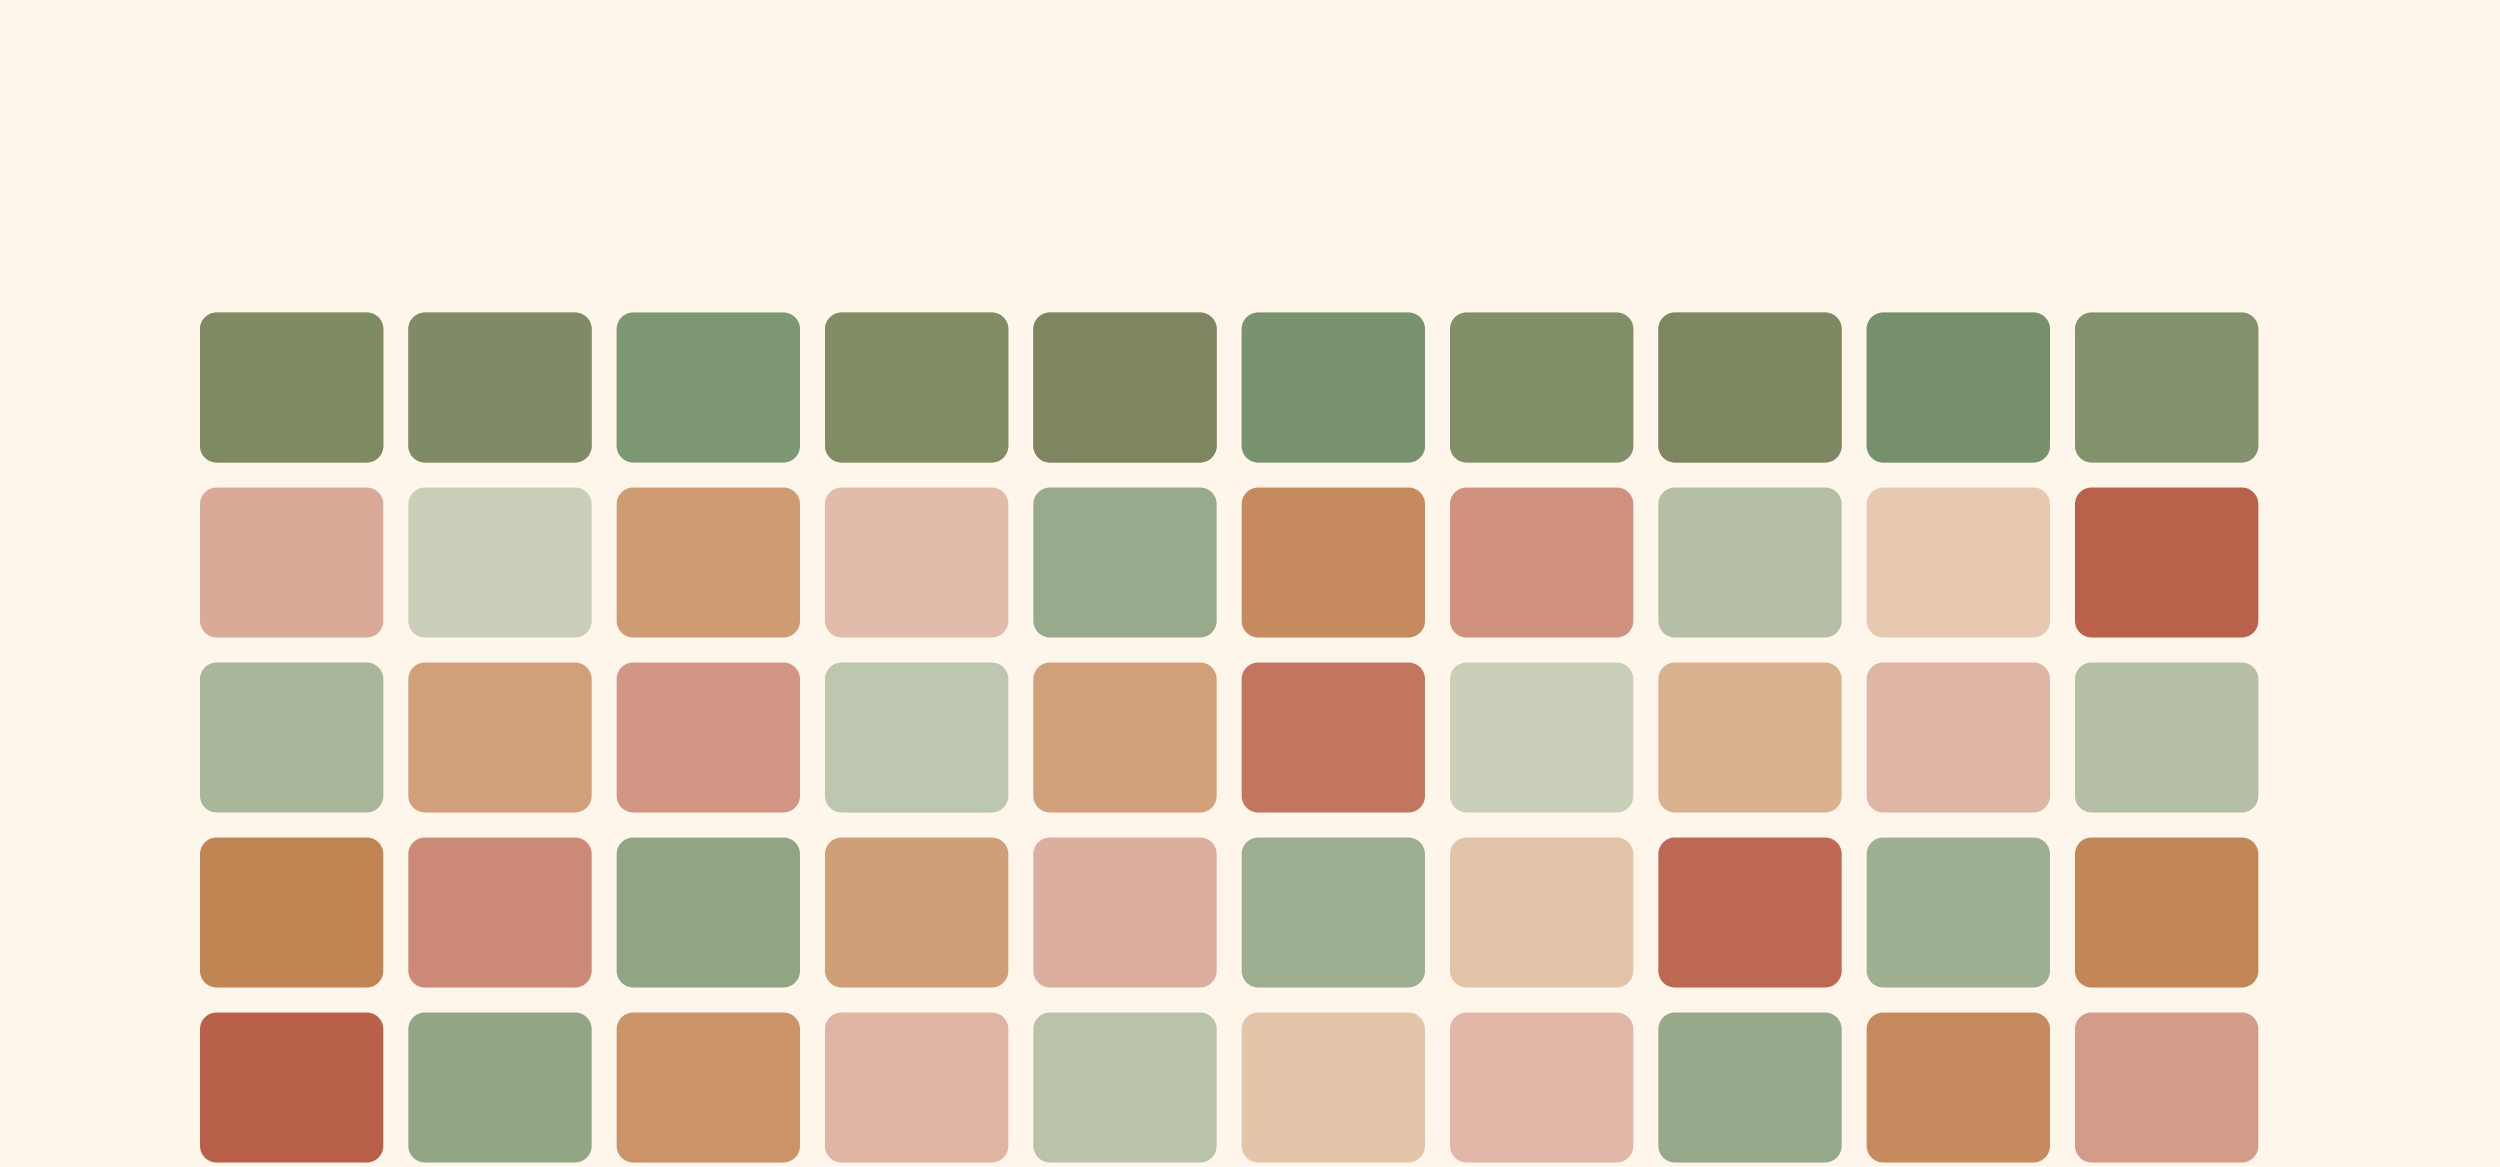
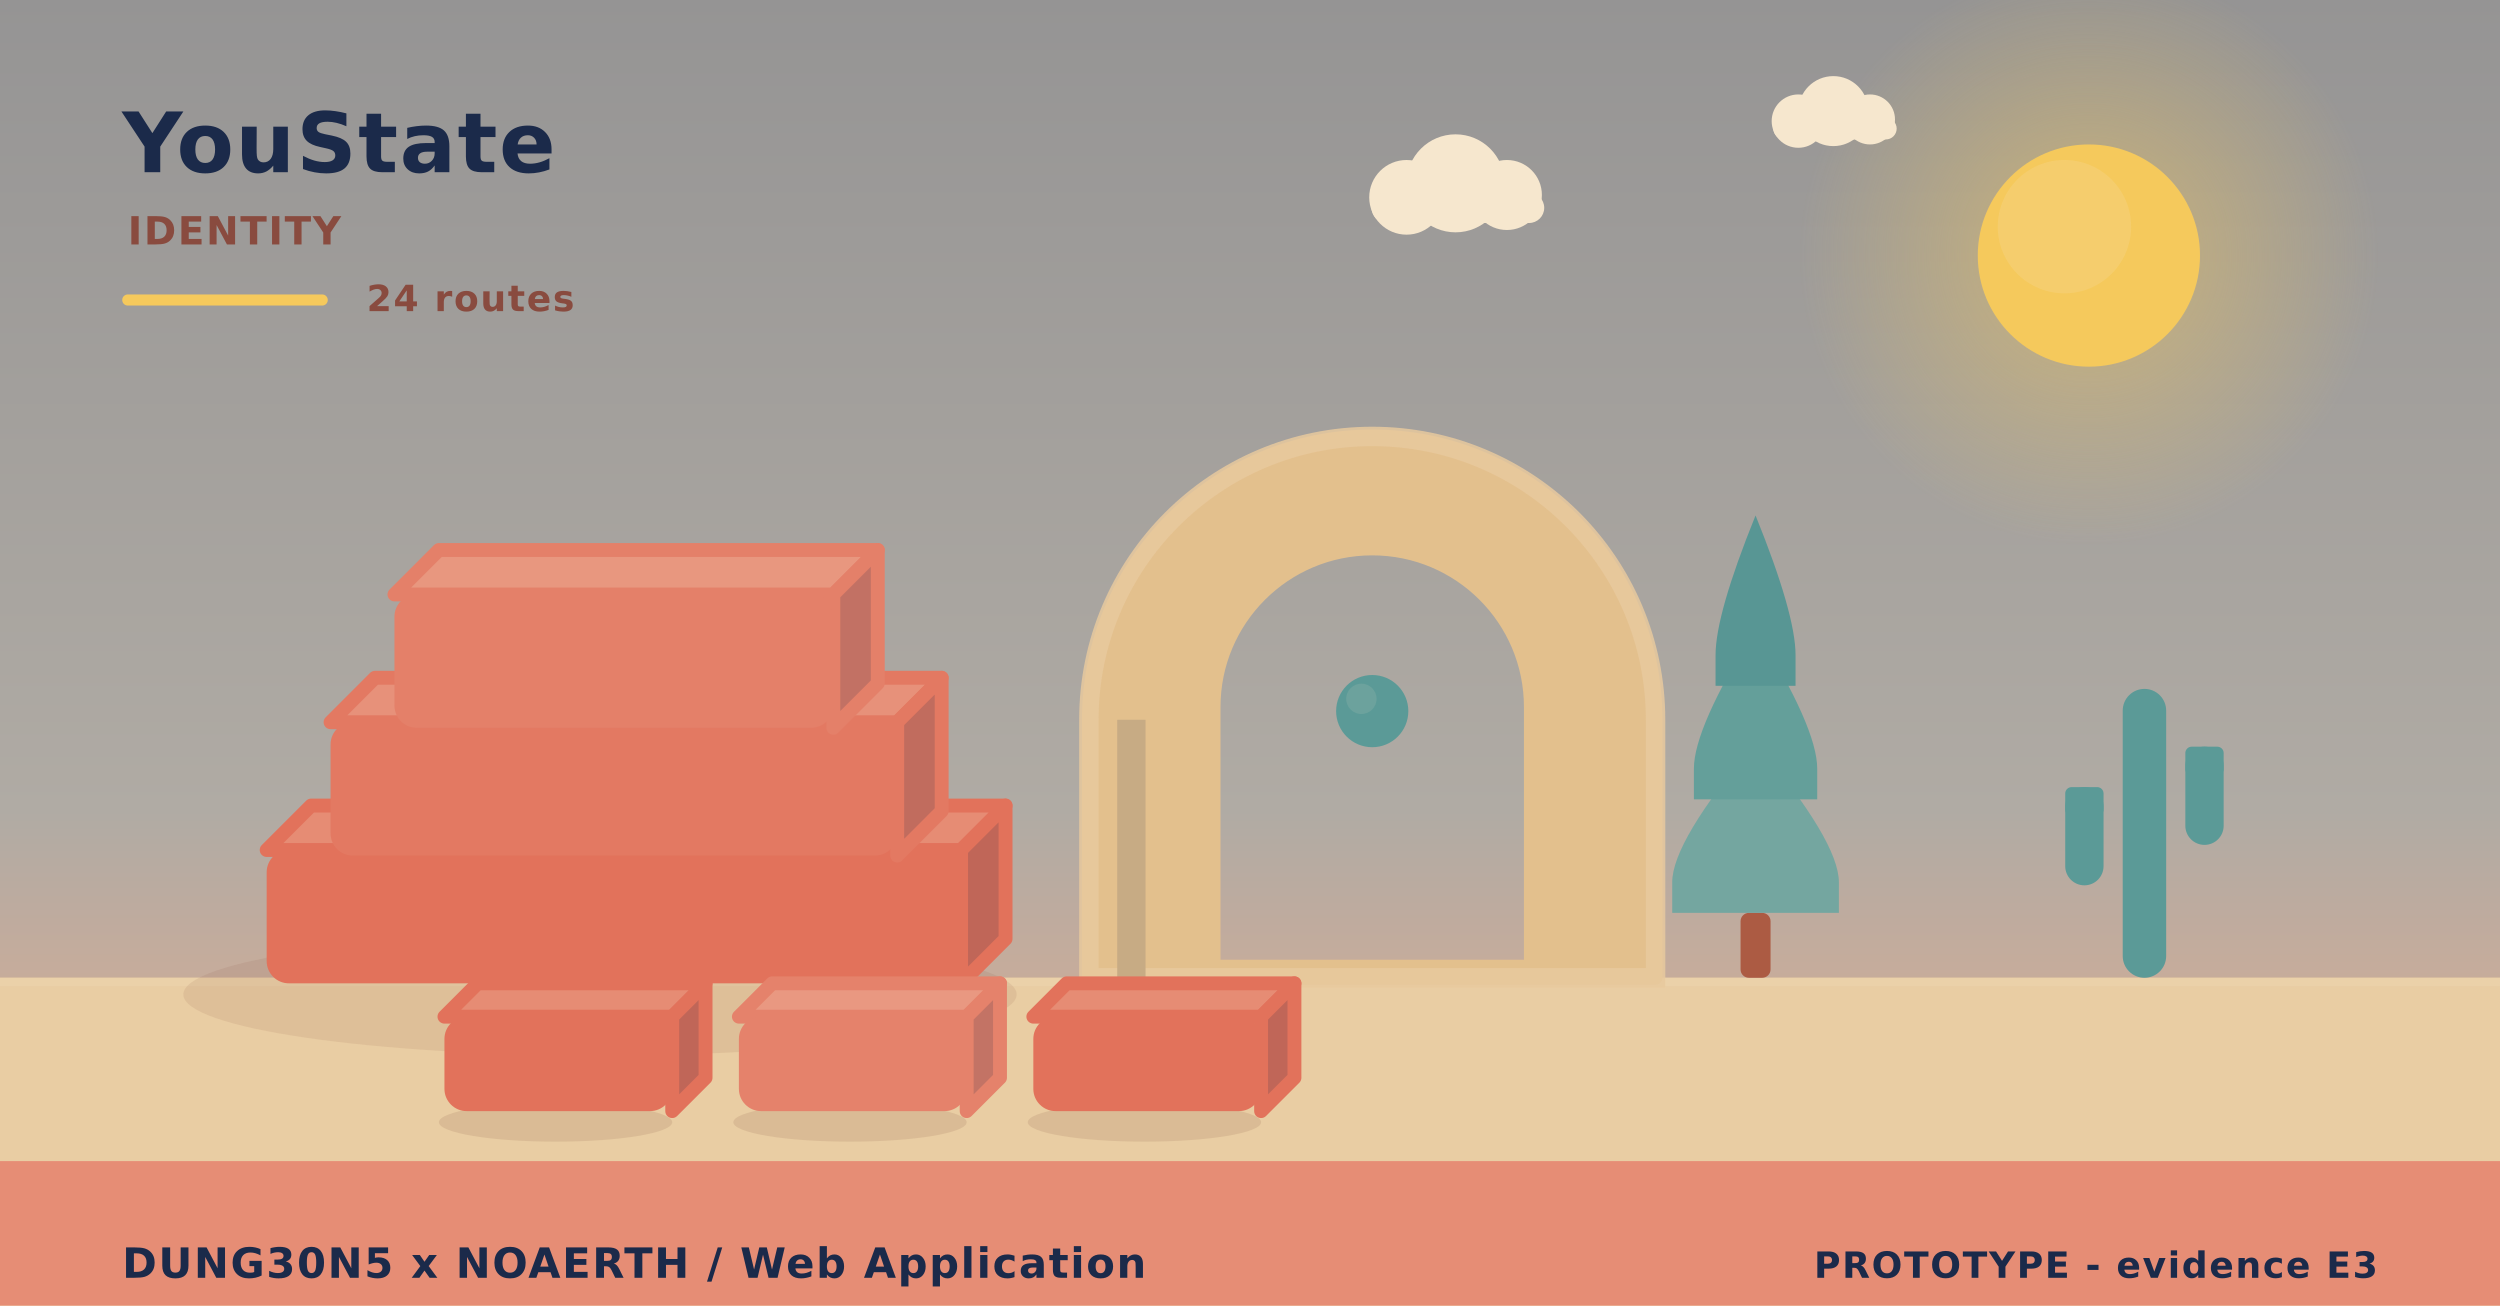
- <svg xmlns="http://www.w3.org/2000/svg" viewBox="0 0 1200 560" width="1200" height="560" role="img" aria-label="YouState hero">
-   <rect width="1200" height="560" fill="#fef6eb" />
-   <defs>
-     <linearGradient id="gh" x1="0" y1="0" x2="1" y2="1">
-       <stop offset="0%" stop-color="#be7e4c" />
-       <stop offset="100%" stop-color="#b4573f" />
-     </linearGradient>
-   </defs>
-   <rect x="96.00" y="150.00" width="88.00" height="72.00" rx="8.00" fill="#be7e4c" opacity="0.87" />
-   <rect x="196.00" y="150.00" width="88.00" height="72.00" rx="8.00" fill="#b4573f" opacity="0.67" />
-   <rect x="296.00" y="150.00" width="88.00" height="72.00" rx="8.00" fill="#6c8a62" opacity="0.40" />
-   <rect x="396.00" y="150.00" width="88.00" height="72.00" rx="8.00" fill="#be7e4c" opacity="0.80" />
-   <rect x="496.00" y="150.00" width="88.00" height="72.00" rx="8.00" fill="#b4573f" opacity="0.81" />
-   <rect x="596.00" y="150.00" width="88.00" height="72.00" rx="8.00" fill="#6c8a62" opacity="0.55" />
-   <rect x="696.00" y="150.00" width="88.00" height="72.00" rx="8.00" fill="#be7e4c" opacity="0.63" />
-   <rect x="796.00" y="150.00" width="88.00" height="72.00" rx="8.00" fill="#b4573f" opacity="0.77" />
-   <rect x="896.00" y="150.00" width="88.00" height="72.00" rx="8.00" fill="#6c8a62" opacity="0.68" />
-   <rect x="996.00" y="150.00" width="88.00" height="72.00" rx="8.00" fill="#be7e4c" opacity="0.54" />
-   <rect x="96.00" y="234.00" width="88.00" height="72.00" rx="8.00" fill="#b4573f" opacity="0.48" />
-   <rect x="196.00" y="234.00" width="88.00" height="72.00" rx="8.00" fill="#6c8a62" opacity="0.37" />
-   <rect x="296.00" y="234.00" width="88.00" height="72.00" rx="8.00" fill="#be7e4c" opacity="0.76" />
-   <rect x="396.00" y="234.00" width="88.00" height="72.00" rx="8.00" fill="#b4573f" opacity="0.37" />
-   <rect x="496.00" y="234.00" width="88.00" height="72.00" rx="8.00" fill="#6c8a62" opacity="0.70" />
-   <rect x="596.00" y="234.00" width="88.00" height="72.00" rx="8.00" fill="#be7e4c" opacity="0.89" />
-   <rect x="696.00" y="234.00" width="88.00" height="72.00" rx="8.00" fill="#b4573f" opacity="0.63" />
-   <rect x="796.00" y="234.00" width="88.00" height="72.00" rx="8.00" fill="#6c8a62" opacity="0.51" />
-   <rect x="896.00" y="234.00" width="88.00" height="72.00" rx="8.00" fill="#be7e4c" opacity="0.37" />
-   <rect x="996.00" y="234.00" width="88.00" height="72.00" rx="8.00" fill="#b4573f" opacity="0.93" />
-   <rect x="96.00" y="318.00" width="88.00" height="72.00" rx="8.00" fill="#6c8a62" opacity="0.59" />
-   <rect x="196.00" y="318.00" width="88.00" height="72.00" rx="8.00" fill="#be7e4c" opacity="0.71" />
-   <rect x="296.00" y="318.00" width="88.00" height="72.00" rx="8.00" fill="#b4573f" opacity="0.60" />
-   <rect x="396.00" y="318.00" width="88.00" height="72.00" rx="8.00" fill="#6c8a62" opacity="0.44" />
-   <rect x="496.00" y="318.00" width="88.00" height="72.00" rx="8.00" fill="#be7e4c" opacity="0.71" />
-   <rect x="596.00" y="318.00" width="88.00" height="72.00" rx="8.00" fill="#b4573f" opacity="0.81" />
-   <rect x="696.00" y="318.00" width="88.00" height="72.00" rx="8.00" fill="#6c8a62" opacity="0.36" />
-   <rect x="796.00" y="318.00" width="88.00" height="72.00" rx="8.00" fill="#be7e4c" opacity="0.57" />
-   <rect x="896.00" y="318.00" width="88.00" height="72.00" rx="8.00" fill="#b4573f" opacity="0.41" />
-   <rect x="996.00" y="318.00" width="88.00" height="72.00" rx="8.00" fill="#6c8a62" opacity="0.51" />
-   <rect x="96.00" y="402.00" width="88.00" height="72.00" rx="8.00" fill="#be7e4c" opacity="0.95" />
-   <rect x="196.00" y="402.00" width="88.00" height="72.00" rx="8.00" fill="#b4573f" opacity="0.68" />
-   <rect x="296.00" y="402.00" width="88.00" height="72.00" rx="8.00" fill="#6c8a62" opacity="0.75" />
-   <rect x="396.00" y="402.00" width="88.00" height="72.00" rx="8.00" fill="#be7e4c" opacity="0.72" />
-   <rect x="496.00" y="402.00" width="88.00" height="72.00" rx="8.00" fill="#b4573f" opacity="0.45" />
-   <rect x="596.00" y="402.00" width="88.00" height="72.00" rx="8.00" fill="#6c8a62" opacity="0.66" />
-   <rect x="696.00" y="402.00" width="88.00" height="72.00" rx="8.00" fill="#be7e4c" opacity="0.42" />
-   <rect x="796.00" y="402.00" width="88.00" height="72.00" rx="8.00" fill="#b4573f" opacity="0.89" />
-   <rect x="896.00" y="402.00" width="88.00" height="72.00" rx="8.00" fill="#6c8a62" opacity="0.65" />
-   <rect x="996.00" y="402.00" width="88.00" height="72.00" rx="8.00" fill="#be7e4c" opacity="0.93" />
-   <rect x="96.00" y="486.00" width="88.00" height="72.00" rx="8.00" fill="#b4573f" opacity="0.94" />
-   <rect x="196.00" y="486.00" width="88.00" height="72.00" rx="8.00" fill="#6c8a62" opacity="0.74" />
-   <rect x="296.00" y="486.00" width="88.00" height="72.00" rx="8.00" fill="#be7e4c" opacity="0.82" />
-   <rect x="396.00" y="486.00" width="88.00" height="72.00" rx="8.00" fill="#b4573f" opacity="0.42" />
-   <rect x="496.00" y="486.00" width="88.00" height="72.00" rx="8.00" fill="#6c8a62" opacity="0.47" />
-   <rect x="596.00" y="486.00" width="88.00" height="72.00" rx="8.00" fill="#be7e4c" opacity="0.41" />
-   <rect x="696.00" y="486.00" width="88.00" height="72.00" rx="8.00" fill="#b4573f" opacity="0.39" />
-   <rect x="796.00" y="486.00" width="88.00" height="72.00" rx="8.00" fill="#6c8a62" opacity="0.71" />
-   <rect x="896.00" y="486.00" width="88.00" height="72.00" rx="8.00" fill="#be7e4c" opacity="0.89" />
-   <rect x="996.00" y="486.00" width="88.00" height="72.00" rx="8.00" fill="#b4573f" opacity="0.57" />
+ <svg xmlns="http://www.w3.org/2000/svg" width="900" height="470" viewBox="0 0 900 470" role="img" aria-label="YouState - identity">
+   <linearGradient id="skyh" x1="0" y1="0" x2="0" y2="1">
+     <stop offset="0" stop-color="#959494" />
+     <stop offset="0.62" stop-color="#b0aba4" />
+     <stop offset="1" stop-color="#f3ad8a" />
+   </linearGradient>
+   <rect width="900" height="470" fill="url(#skyh)" />
+   <radialGradient id="sunh">
+     <stop offset="0.35" stop-color="#f5c95c" stop-opacity="0.34" />
+     <stop offset="1" stop-color="#f5c95c" stop-opacity="0" />
+   </radialGradient>
+   <circle cx="752" cy="92" r="104" fill="url(#sunh)" />
+   <circle cx="752" cy="92" r="40" fill="#f5c95c" />
+   <circle cx="743.2" cy="81.6" r="24" fill="#f5d27e" opacity="0.5" />
  <g>
-     <rect x="96.00" y="150.00" width="88.00" height="72.00" rx="8.00" fill="#6c8a62" opacity="0.80" />
-     <animate attributeName="opacity" values="0.25;1.0;0.25" dur="9.2s" begin="0.22s" repeatCount="indefinite" />
+     <circle cx="524" cy="66" r="17.64" fill="#f6e7ce" />
+     <circle cx="506.36" cy="71.04" r="13.44" fill="#f6e7ce" />
+     <circle cx="542.48" cy="70.2" r="12.6" fill="#f6e7ce" />
+     <rect x="493.76" y="69.36" width="62.16" height="10.92" rx="5.46" fill="#f6e7ce" />
+     <animateTransform attributeName="transform" type="translate" values="0 0;24 0;0 0" dur="36s" begin="0s" repeatCount="indefinite" />
  </g>
  <g>
-     <rect x="196.00" y="150.00" width="88.00" height="72.00" rx="8.00" fill="#6c8a62" opacity="0.80" />
-     <animate attributeName="opacity" values="0.25;1.0;0.25" dur="9.2s" begin="0.54s" repeatCount="indefinite" />
+     <circle cx="660" cy="40" r="12.6" fill="#f6e7ce" />
+     <circle cx="647.4" cy="43.6" r="9.6" fill="#f6e7ce" />
+     <circle cx="673.2" cy="43" r="9" fill="#f6e7ce" />
+     <rect x="638.4" y="42.4" width="44.4" height="7.8" rx="3.9" fill="#f6e7ce" />
+     <animateTransform attributeName="transform" type="translate" values="0 0;-18 0;0 0" dur="46s" begin="3s" repeatCount="indefinite" />
+   </g>
+   <rect x="0" y="352" width="900" height="118" fill="#e9cda3" />
+   <rect x="0" y="352" width="900" height="3" fill="#ebd1a9" />
+   <text x="44" y="62" font-family="Verdana,DejaVu Sans,sans-serif" font-size="30" font-weight="700" letter-spacing="0.6" fill="#1b2a4a" text-anchor="start">YouState</text>
+   <text x="46" y="88" font-family="Verdana,DejaVu Sans,sans-serif" font-size="14" font-weight="700" letter-spacing="0.6" fill="#894b3f" text-anchor="start">IDENTITY</text>
+   <rect x="44" y="106" width="74" height="4" rx="2" fill="#f5c95c" />
+   <text x="132" y="112" font-family="Verdana,DejaVu Sans,sans-serif" font-size="13" font-weight="700" letter-spacing="0.6" fill="#894b3f" text-anchor="start">24 routes</text>
+   <ellipse cx="216" cy="358" rx="150" ry="22" fill="rgba(138,90,68,0.11)" />
+   <g>
+     <path d="M96,306 L346,306 L362,290 L112,290 Z" fill="#e68c74" stroke="#e2725b" stroke-width="5" stroke-linejoin="round" />
+     <path d="M346,306 L362,290 L362,338 L346,354 Z" fill="#c06658" stroke="#e2725b" stroke-width="5" stroke-linejoin="round" />
+     <rect x="96" y="306" width="250" height="48" rx="8" fill="#e2725b" />
+     <animateTransform attributeName="transform" type="translate" values="0 10;0 0" dur="0.9s" begin="0s" fill="freeze" />
  </g>
  <g>
-     <rect x="296.00" y="150.00" width="88.00" height="72.00" rx="8.00" fill="#6c8a62" opacity="0.80" />
-     <animate attributeName="opacity" values="0.25;1.0;0.25" dur="9.2s" begin="0.86s" repeatCount="indefinite" />
+     <path d="M119,260 L323,260 L339,244 L135,244 Z" fill="#e7917a" stroke="#e37962" stroke-width="5" stroke-linejoin="round" />
+     <path d="M323,260 L339,244 L339,292 L323,308 Z" fill="#c16c5e" stroke="#e37962" stroke-width="5" stroke-linejoin="round" />
+     <rect x="119" y="260" width="204" height="48" rx="8" fill="#e37962" />
+     <animateTransform attributeName="transform" type="translate" values="0 10;0 0" dur="0.9s" begin="0.28s" fill="freeze" />
  </g>
  <g>
-     <rect x="396.00" y="150.00" width="88.00" height="72.00" rx="8.00" fill="#6c8a62" opacity="0.80" />
-     <animate attributeName="opacity" values="0.25;1.0;0.25" dur="9.2s" begin="1.18s" repeatCount="indefinite" />
+     <path d="M142,214 L300,214 L316,198 L158,198 Z" fill="#e8977f" stroke="#e48069" stroke-width="5" stroke-linejoin="round" />
+     <path d="M300,214 L316,198 L316,246 L300,262 Z" fill="#c27164" stroke="#e48069" stroke-width="5" stroke-linejoin="round" />
+     <rect x="142" y="214" width="158" height="48" rx="8" fill="#e48069" />
+     <animateTransform attributeName="transform" type="translate" values="0 10;0 0" dur="0.9s" begin="0.56s" fill="freeze" />
  </g>
+   <path d="M392,352 L392,259.12 A102,102 0 0 1 596,259.12 L596,352 Z M436.88,348 L436.88,254.55 A57.12,57.12 0 0 1 551.12,254.55 L551.12,348 Z" fill="#e3c08d" fill-rule="evenodd" stroke="#e3c08d" stroke-width="5" stroke-linejoin="round" />
+   <path d="M392,352 L392,259.12 A102,102 0 0 1 596,259.12 L596,352 Z" fill="none" stroke="#e8c99d" stroke-width="7" stroke-linecap="round" opacity="0.85" />
+   <rect x="402.2" y="259.12" width="10.2" height="92.88" fill="#c7ab84" />
  <g>
-     <rect x="496.00" y="150.00" width="88.00" height="72.00" rx="8.00" fill="#6c8a62" opacity="0.80" />
-     <animate attributeName="opacity" values="0.25;1.0;0.25" dur="9.2s" begin="1.5s" repeatCount="indefinite" />
+     <circle cx="494" cy="256" r="13" fill="#5b9a97" />
+     <circle cx="490.1" cy="251.58" r="5.46" fill="#7aa9a2" opacity="0.55" />
+     <animate attributeName="opacity" values="0.78;1;0.78" dur="5.2s" begin="0s" repeatCount="indefinite" />
  </g>
+   <rect x="626.6" y="328.64" width="10.8" height="23.36" rx="3" fill="#ac5b43" />
+   <path d="M632,267.32 Q602,302.89 602,317.6 Q602,328.64 602,328.64 L662,328.64 Q662,328.64 662,317.6 Q662,302.89 632,267.32 Z" fill="#74a6a0" />
+   <path d="M632,226.44 Q609.8,262.01 609.8,276.72 Q609.8,287.76 609.8,287.76 L654.2,287.76 Q654.2,287.76 654.2,276.72 Q654.2,262.01 632,226.44 Z" fill="#649f9a" />
+   <path d="M632,185.56 Q617.6,221.13 617.6,235.84 Q617.6,246.88 617.6,246.88 L646.4,246.88 Q646.4,246.88 646.4,235.84 Q646.4,221.13 632,185.56 Z" fill="#589694" />
+   <rect x="764.18" y="248" width="15.64" height="104" rx="7.82" fill="#5b9a97" />
+   <rect x="743.48" y="283.36" width="13.8" height="35.36" rx="6.9" fill="#5b9a97" />
+   <rect x="743.48" y="283.36" width="13.8" height="10.4" rx="2.3" fill="#5b9a97" />
+   <rect x="786.72" y="268.8" width="13.8" height="35.36" rx="6.9" fill="#5b9a97" />
+   <rect x="786.72" y="268.8" width="13.8" height="10.4" rx="2.3" fill="#5b9a97" />
+   <ellipse cx="200" cy="404" rx="42" ry="7" fill="rgba(138,90,68,0.15)" />
  <g>
-     <rect x="596.00" y="150.00" width="88.00" height="72.00" rx="8.00" fill="#6c8a62" opacity="0.80" />
-     <animate attributeName="opacity" values="0.25;1.0;0.25" dur="9.2s" begin="1.82s" repeatCount="indefinite" />
+     <path d="M160,366 L242,366 L254,354 L172,354 Z" fill="#e68c74" stroke="#e2725b" stroke-width="5" stroke-linejoin="round" />
+     <path d="M242,366 L254,354 L254,388 L242,400 Z" fill="#c06658" stroke="#e2725b" stroke-width="5" stroke-linejoin="round" />
+     <rect x="160" y="366" width="82" height="34" rx="8" fill="#e2725b" />
+     <animateTransform attributeName="transform" type="translate" values="0 10;0 0" dur="0.7s" begin="0.8s" fill="freeze" />
  </g>
+   <ellipse cx="306" cy="404" rx="42" ry="7" fill="rgba(138,90,68,0.15)" />
  <g>
-     <rect x="696.00" y="150.00" width="88.00" height="72.00" rx="8.00" fill="#6c8a62" opacity="0.80" />
-     <animate attributeName="opacity" values="0.25;1.0;0.25" dur="9.2s" begin="2.14s" repeatCount="indefinite" />
+     <path d="M266,366 L348,366 L360,354 L278,354 Z" fill="#e99881" stroke="#e5826b" stroke-width="5" stroke-linejoin="round" />
+     <path d="M348,366 L360,354 L360,388 L348,400 Z" fill="#c37365" stroke="#e5826b" stroke-width="5" stroke-linejoin="round" />
+     <rect x="266" y="366" width="82" height="34" rx="8" fill="#e5826b" />
+     <animateTransform attributeName="transform" type="translate" values="0 10;0 0" dur="0.7s" begin="0.95s" fill="freeze" />
  </g>
+   <ellipse cx="412" cy="404" rx="42" ry="7" fill="rgba(138,90,68,0.15)" />
  <g>
-     <rect x="796.00" y="150.00" width="88.00" height="72.00" rx="8.00" fill="#6c8a62" opacity="0.80" />
-     <animate attributeName="opacity" values="0.25;1.0;0.25" dur="9.2s" begin="2.46s" repeatCount="indefinite" />
+     <path d="M372,366 L454,366 L466,354 L384,354 Z" fill="#e68c74" stroke="#e2725b" stroke-width="5" stroke-linejoin="round" />
+     <path d="M454,366 L466,354 L466,388 L454,400 Z" fill="#c06658" stroke="#e2725b" stroke-width="5" stroke-linejoin="round" />
+     <rect x="372" y="366" width="82" height="34" rx="8" fill="#e2725b" />
+     <animateTransform attributeName="transform" type="translate" values="0 10;0 0" dur="0.7s" begin="1.1s" fill="freeze" />
  </g>
-   <g>
-     <rect x="896.00" y="150.00" width="88.00" height="72.00" rx="8.00" fill="#6c8a62" opacity="0.80" />
-     <animate attributeName="opacity" values="0.25;1.0;0.25" dur="9.2s" begin="2.78s" repeatCount="indefinite" />
-   </g>
-   <g>
-     <rect x="996.00" y="150.00" width="88.00" height="72.00" rx="8.00" fill="#6c8a62" opacity="0.80" />
-     <animate attributeName="opacity" values="0.25;1.0;0.25" dur="9.2s" begin="3.1s" repeatCount="indefinite" />
-   </g>
+   <rect x="0" y="418" width="900" height="52" rx="0" fill="#e68972" opacity="0.94" />
+   <text x="44" y="460" font-family="Verdana,DejaVu Sans,sans-serif" font-size="15" font-weight="700" letter-spacing="0.6" fill="#1b2a4a" text-anchor="start">DUNG30N5 x NOAERTH  /  Web Application</text>
+   <text x="856" y="460" font-family="Verdana,DejaVu Sans,sans-serif" font-size="13" font-weight="700" letter-spacing="0.6" fill="#1b2a4a" text-anchor="end">PROTOTYPE  -  evidence E3</text>
</svg>
